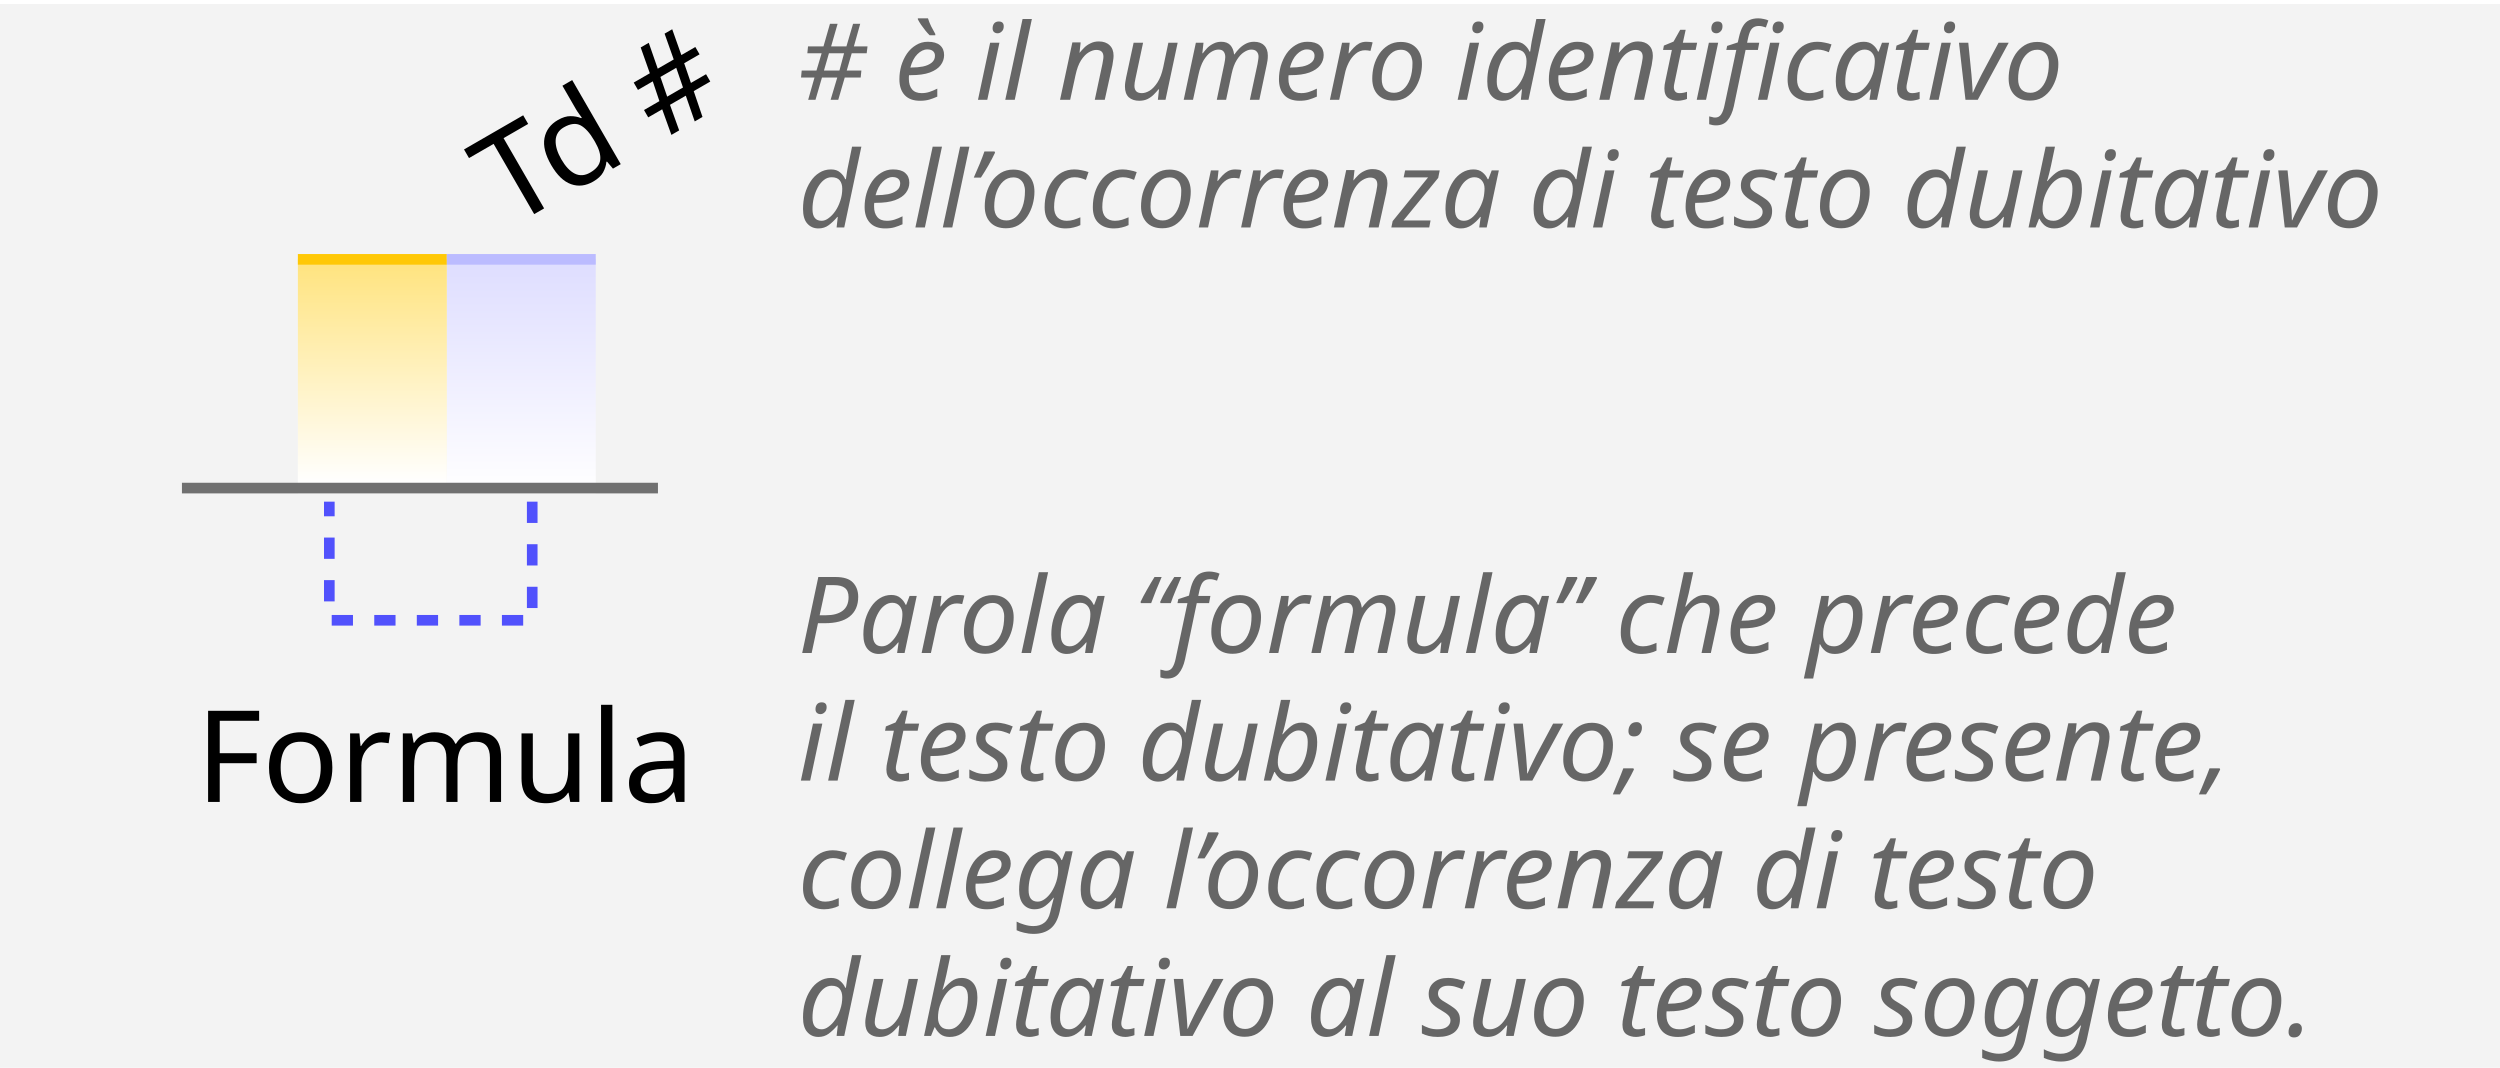
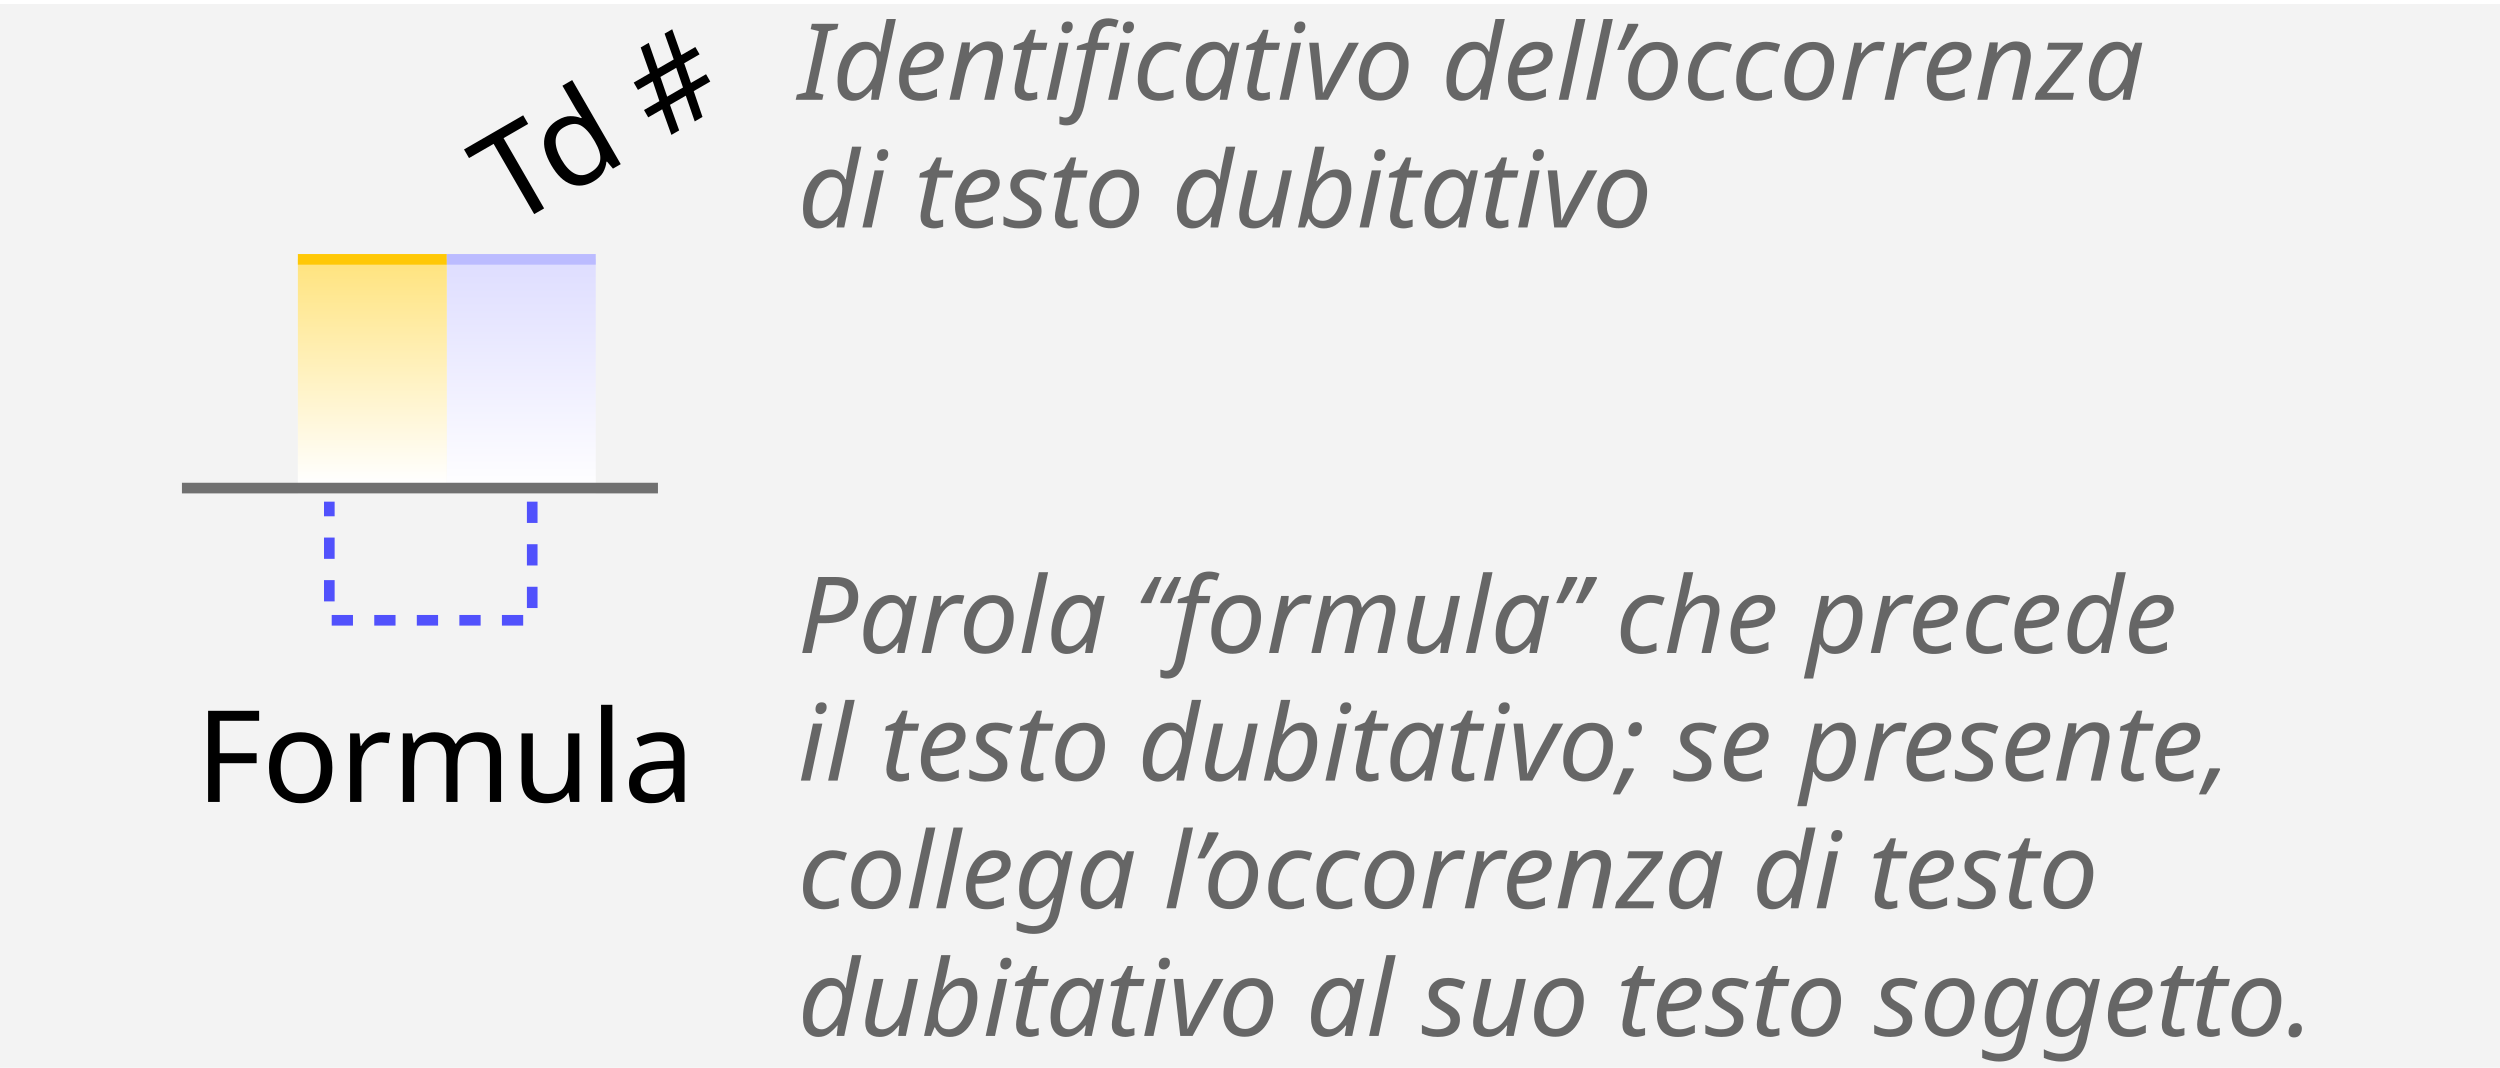
<svg xmlns="http://www.w3.org/2000/svg" width="235" height="100.379" viewBox="0 0 235 100.379">
  <defs>
-     <linearGradient id="linear-gradient" y1="0.5" x2="1" y2="0.5" gradientUnits="objectBoundingBox">
+     <linearGradient id="a" y1="0.5" x2="1" y2="0.5" gradientUnits="objectBoundingBox">
      <stop offset="0" stop-color="#deddff" />
      <stop offset="1" stop-color="#fff" />
    </linearGradient>
-     <linearGradient id="linear-gradient-2" y1="0.5" x2="0.958" y2="0.5" gradientUnits="objectBoundingBox">
+     <linearGradient id="b" y1="0.5" x2="0.958" y2="0.5" gradientUnits="objectBoundingBox">
      <stop offset="0" stop-color="#ffe37d" />
      <stop offset="1" stop-color="#fff" />
    </linearGradient>
  </defs>
-   <g id="Group_700" data-name="Group 700" transform="translate(-277 -600.621)">
-     <rect id="Rectangle_7340" data-name="Rectangle 7340" width="235" height="100" transform="translate(277 601)" fill="#f3f3f3" />
-     <text id="Formula" transform="translate(317.03 676)" font-size="12" font-family="HKGrotesk-Regular, HK Grotesk">
+   <g transform="translate(-277 -600.621)">
+     <rect width="235" height="100" transform="translate(277 601)" fill="#f3f3f3" />
+     <text transform="translate(317.03 676)" font-size="12" font-family="HKGrotesk-Regular, HK Grotesk">
      <tspan x="-21.624" y="0">Formula</tspan>
    </text>
-     <rect id="Rectangle_6969" data-name="Rectangle 6969" width="22" height="14" transform="translate(333 625) rotate(90)" fill="url(#linear-gradient)" />
-     <rect id="Rectangle_7335" data-name="Rectangle 7335" width="22" height="14" transform="translate(319 625) rotate(90)" fill="url(#linear-gradient-2)" />
-     <path id="Path_1361" data-name="Path 1361" d="M24.56,0H69.306" transform="translate(269.542 646.5)" fill="none" stroke="#707070" stroke-width="1" />
-     <text id="_è_il_numero_identificativo_dell_occorrenza_di_testo_dubitativo" data-name="# è il numero identificativo dell’occorrenza di testo dubitativo" transform="translate(352 610)" fill="#666" font-size="10" font-family="HKGrotesk-MediumItalic, HK Grotesk" font-weight="500" font-style="italic">
-       <tspan x="0" y="0"># è il numero identificativo</tspan>
-       <tspan x="0" y="12">dell’occorrenza di testo dubitativo</tspan>
+     <rect width="22" height="14" transform="translate(333 625) rotate(90)" fill="url(#a)" />
+     <rect width="22" height="14" transform="translate(319 625) rotate(90)" fill="url(#b)" />
+     <path d="M24.56,0H69.306" transform="translate(269.542 646.5)" fill="none" stroke="#707070" stroke-width="1" />
+     <text transform="translate(352 610)" fill="#666" font-size="10" font-family="HKGrotesk-MediumItalic, HK Grotesk" font-weight="500" font-style="italic">
+       <tspan x="0" y="0">Identificativo dell’occorrenza</tspan>
+       <tspan x="0" y="12">di testo dubitativo</tspan>
    </text>
-     <text id="Parola_formula_che_precede_il_testo_dubitativo_se_presente_collega_l_occorrenza_di_testo_dubitativo_al_suo_testo_soggetto." data-name="Parola “formula” che precede il testo dubitativo; se presente, collega l’occorrenza di testo dubitativo al suo testo soggetto." transform="translate(352 653)" fill="#666" font-size="10" font-family="HKGrotesk-MediumItalic, HK Grotesk" font-weight="500" font-style="italic">
+     <text transform="translate(352 653)" fill="#666" font-size="10" font-family="HKGrotesk-MediumItalic, HK Grotesk" font-weight="500" font-style="italic">
      <tspan x="0" y="9">Parola “formula” che precede</tspan>
      <tspan x="0" y="21">il testo dubitativo; se presente, </tspan>
      <tspan x="0" y="33">collega l’occorrenza di testo </tspan>
      <tspan x="0" y="45">dubitativo al suo testo soggetto.</tspan>
    </text>
-     <text id="Td_" data-name="Td #" transform="translate(324.791 622.147) rotate(-30)" font-size="12" font-family="HKGrotesk-Regular, HK Grotesk">
+     <text transform="translate(324.791 622.147) rotate(-30)" font-size="12" font-family="HKGrotesk-Regular, HK Grotesk">
      <tspan x="0" y="0">Td #</tspan>
    </text>
-     <path id="Path_1362" data-name="Path 1362" d="M1714.029,4018.777v11.151h-19.073v-11.151" transform="translate(-1387 -3371)" fill="none" stroke="#5151fc" stroke-width="1" stroke-dasharray="2 2" />
-     <line id="Line_372" data-name="Line 372" x2="14" transform="translate(305 625)" fill="none" stroke="#ffc806" stroke-width="1" />
-     <line id="Line_373" data-name="Line 373" x2="14" transform="translate(319 625)" fill="none" stroke="#bbf" stroke-width="1" />
+     <path d="M1714.029,4018.777v11.151h-19.073v-11.151" transform="translate(-1387 -3371)" fill="none" stroke="#5151fc" stroke-width="1" stroke-dasharray="2 2" />
+     <line x2="14" transform="translate(305 625)" fill="none" stroke="#ffc806" stroke-width="1" />
+     <line x2="14" transform="translate(319 625)" fill="none" stroke="#bbf" stroke-width="1" />
  </g>
</svg>
